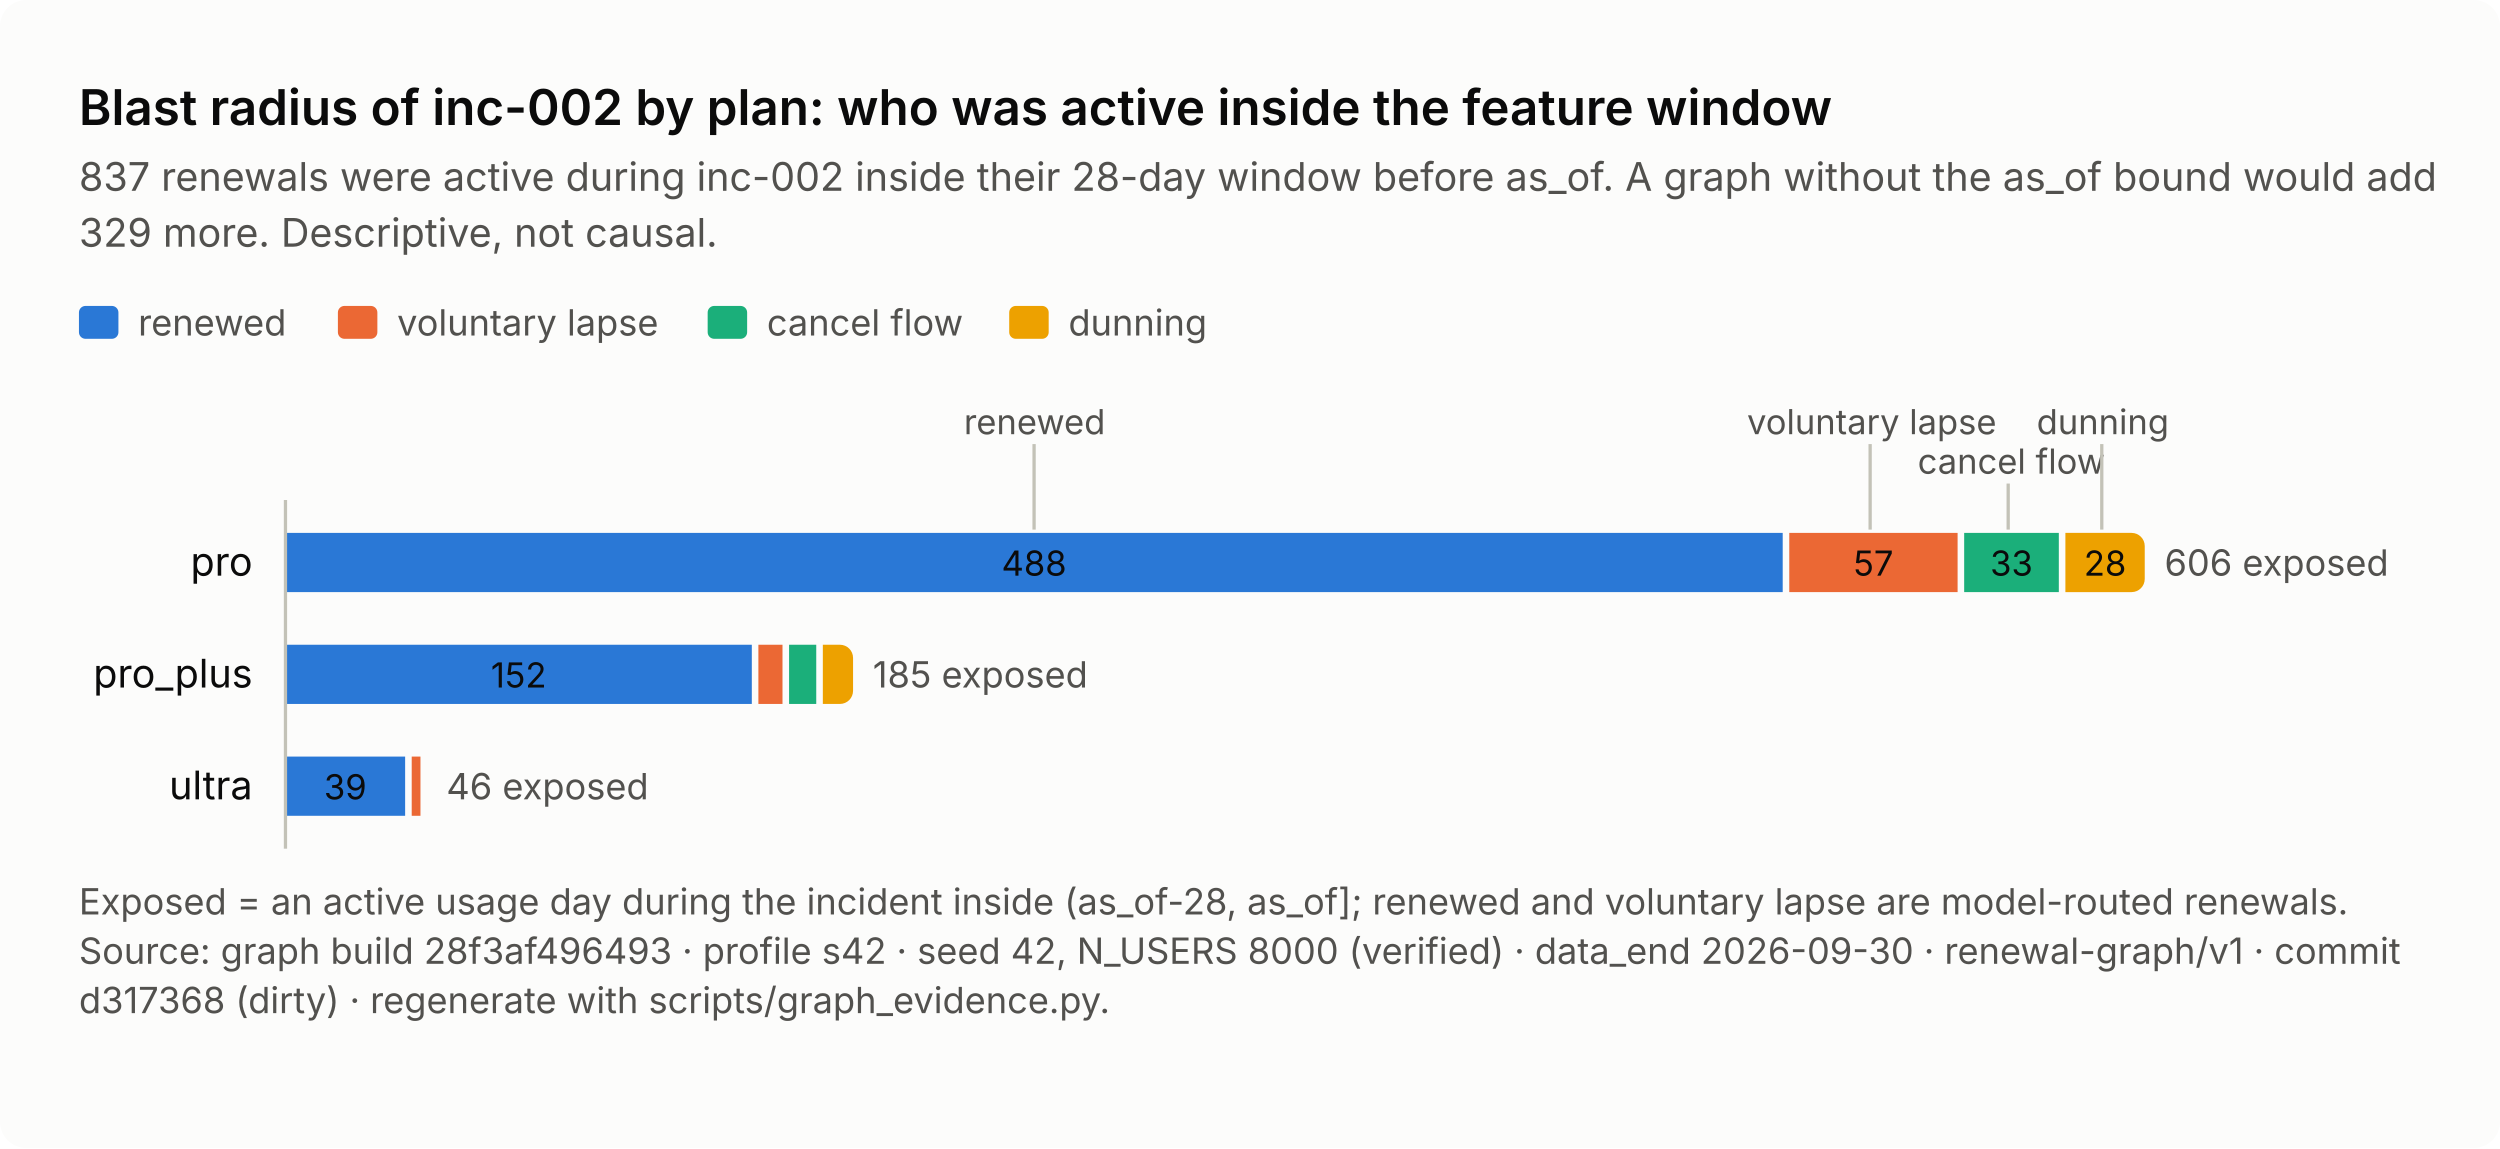
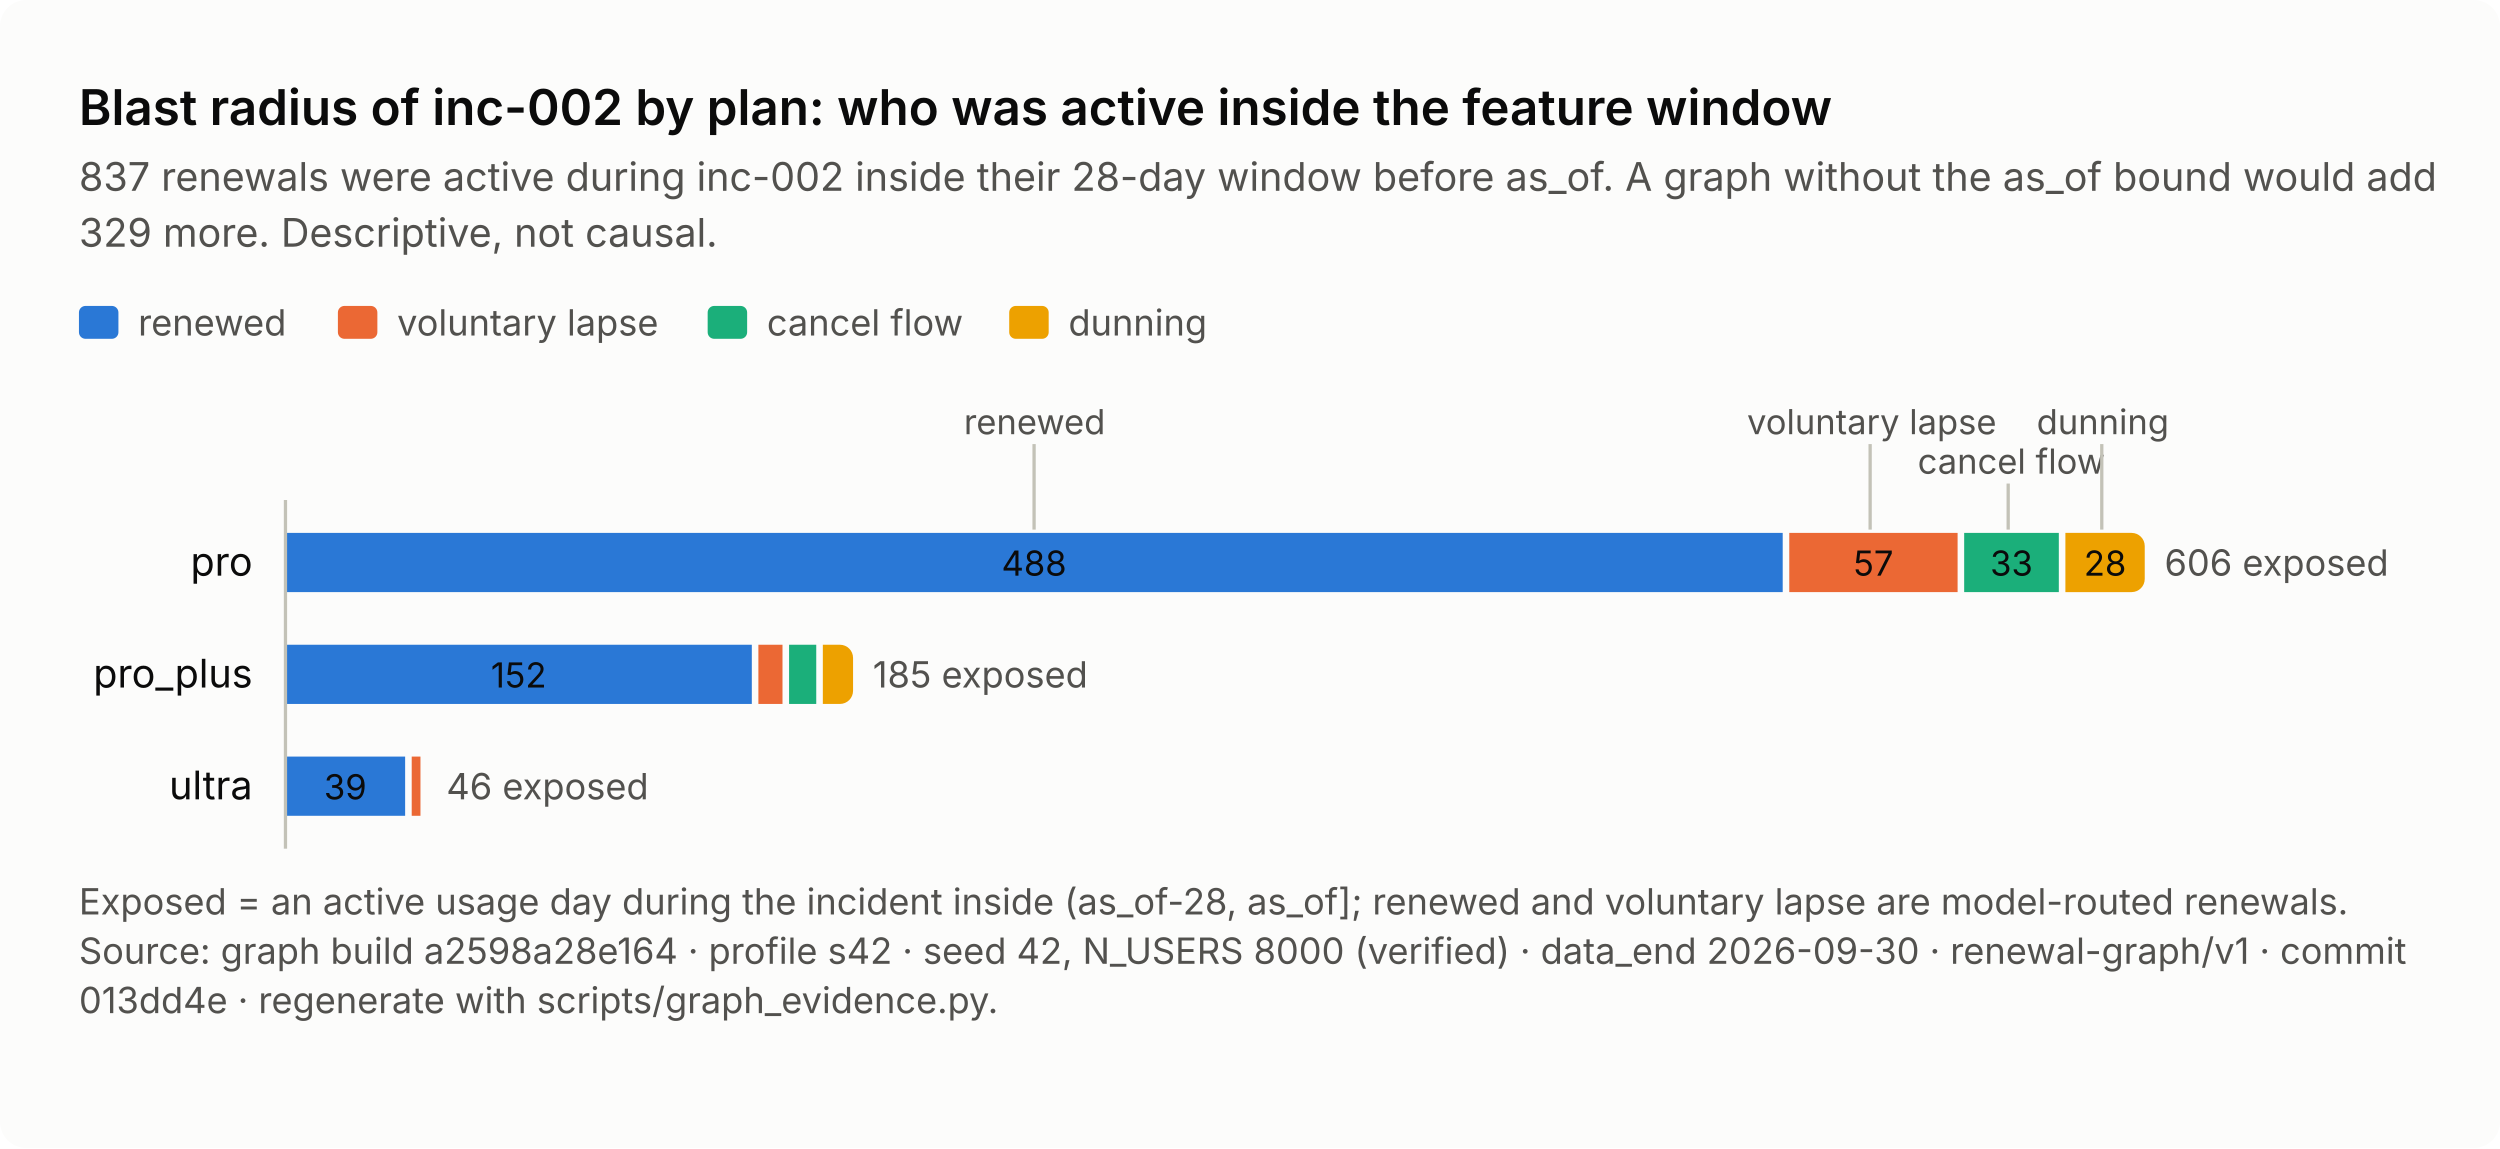
<svg xmlns="http://www.w3.org/2000/svg" width="760" height="349" viewBox="0 0 760 349" role="img" font-family="system-ui, -apple-system, 'Segoe UI', sans-serif">
  <rect width="760" height="349" rx="8" fill="#fcfcfb" />
  <text x="24" y="38" font-size="15" fill="#0b0b0b" font-weight="600">Blast radius of inc-002 by plan: who was active inside the feature window</text>
  <text x="24" y="58" font-size="12" fill="#52514e">837 renewals were active during inc-002 inside their 28-day window before as_of. A graph without the as_of bound would add</text>
  <text x="24" y="75" font-size="12" fill="#52514e">329 more. Descriptive, not causal.</text>
  <rect x="24" y="93" width="12" height="10" fill="#2a78d6" rx="2" />
  <text x="42" y="102" font-size="11" fill="#52514e">renewed</text>
  <rect x="102.72" y="93" width="12" height="10" fill="#eb6834" rx="2" />
  <text x="120.72" y="102" font-size="11" fill="#52514e">voluntary lapse</text>
  <rect x="215.13" y="93" width="12" height="10" fill="#1baf7a" rx="2" />
  <text x="233.13" y="102" font-size="11" fill="#52514e">cancel flow</text>
  <rect x="306.8" y="93" width="12" height="10" fill="#eda100" rx="2" />
  <text x="324.8" y="102" font-size="11" fill="#52514e">dunning</text>
  <text x="293.02" y="132" font-size="10.5" fill="#52514e">renewed</text>
  <line x1="314.36" y1="135" x2="314.36" y2="161" stroke="#c3c2b7" stroke-width="1" />
  <text x="531.1" y="132" font-size="10.5" fill="#52514e">voluntary lapse</text>
  <line x1="568.52" y1="135" x2="568.52" y2="161" stroke="#c3c2b7" stroke-width="1" />
  <text x="582.97" y="144" font-size="10.5" fill="#52514e">cancel flow</text>
  <line x1="610.49" y1="147" x2="610.49" y2="161" stroke="#c3c2b7" stroke-width="1" />
  <text x="619.14" y="132" font-size="10.5" fill="#52514e">dunning</text>
  <line x1="638.94" y1="135" x2="638.94" y2="161" stroke="#c3c2b7" stroke-width="1" />
  <text x="76.78" y="175" font-size="12" fill="#0b0b0b" text-anchor="end">pro</text>
  <g>
    <path d="M86.78 162H541.94V180H86.78Z" fill="#2a78d6" />
    <text x="314.36" y="175" font-size="10.5" fill="#0b0b0b" text-anchor="middle" font-variant-numeric="tabular-nums">488</text>
  </g>
  <g>
    <path d="M543.94 162H595.11V180H543.94Z" fill="#eb6834" />
    <text x="569.52" y="175" font-size="10.5" fill="#0b0b0b" text-anchor="middle" font-variant-numeric="tabular-nums">57</text>
  </g>
  <g>
    <path d="M597.11 162H625.88V180H597.11Z" fill="#1baf7a" />
    <text x="611.49" y="175" font-size="10.5" fill="#0b0b0b" text-anchor="middle" font-variant-numeric="tabular-nums">33</text>
  </g>
  <g>
    <path d="M627.88 162H648A4 4 0 0 1 652 166V176A4 4 0 0 1 648 180H627.88Z" fill="#eda100" />
    <text x="639.94" y="175" font-size="10.5" fill="#0b0b0b" text-anchor="middle" font-variant-numeric="tabular-nums">28</text>
  </g>
  <text x="658" y="175" font-size="11" fill="#52514e" font-variant-numeric="tabular-nums">606 exposed</text>
  <text x="76.78" y="209" font-size="12" fill="#0b0b0b" text-anchor="end">pro_plus</text>
  <g>
    <path d="M86.78 196H228.55V214H86.78Z" fill="#2a78d6" />
    <text x="157.67" y="209" font-size="10.5" fill="#0b0b0b" text-anchor="middle" font-variant-numeric="tabular-nums">152</text>
  </g>
  <g>
    <path d="M230.55 196H237.88V214H230.55Z" fill="#eb6834" />
  </g>
  <g>
    <path d="M239.88 196H248.14V214H239.88Z" fill="#1baf7a" />
  </g>
  <g>
    <path d="M250.14 196H255.33A4 4 0 0 1 259.33 200V210A4 4 0 0 1 255.33 214H250.14Z" fill="#eda100" />
  </g>
  <text x="265.33" y="209" font-size="11" fill="#52514e" font-variant-numeric="tabular-nums">185 exposed</text>
  <text x="76.78" y="243" font-size="12" fill="#0b0b0b" text-anchor="end">ultra</text>
  <g>
    <path d="M86.78 230H123.16V248H86.78Z" fill="#2a78d6" />
    <text x="104.97" y="243" font-size="10.5" fill="#0b0b0b" text-anchor="middle" font-variant-numeric="tabular-nums">39</text>
  </g>
  <g>
    <path d="M125.16 230H127.82V248H125.16Z" fill="#eb6834" />
  </g>
  <g />
  <text x="135.69" y="243" font-size="11" fill="#52514e" font-variant-numeric="tabular-nums">46 exposed</text>
  <line x1="86.78" y1="152" x2="86.78" y2="258" stroke="#c3c2b7" stroke-width="1" />
  <text x="24" y="278" font-size="11" fill="#52514e">Exposed = an active usage day during the incident inside (as_of-28, as_of]; renewed and voluntary lapse are model-routed renewals.</text>
-   <text x="24" y="293" font-size="11" fill="#52514e">Source: graph build 28f3af496493 · profile s42 · seed 42, N_USERS 8000 (verified) · data_end 2026-09-30 · renewal-graph/v1 · commit</text>
-   <text x="24" y="308" font-size="11" fill="#52514e">d317368 (dirty) · regenerate with scripts/graph_evidence.py.</text>
+   <text x="24" y="293" font-size="11" fill="#52514e">Source: graph build a2598a28e164 · profile s42 · seed 42, N_USERS 8000 (verified) · data_end 2026-09-30 · renewal-graph/v1 · commit</text>
+   <text x="24" y="308" font-size="11" fill="#52514e">013dd4e · regenerate with scripts/graph_evidence.py.</text>
</svg>
